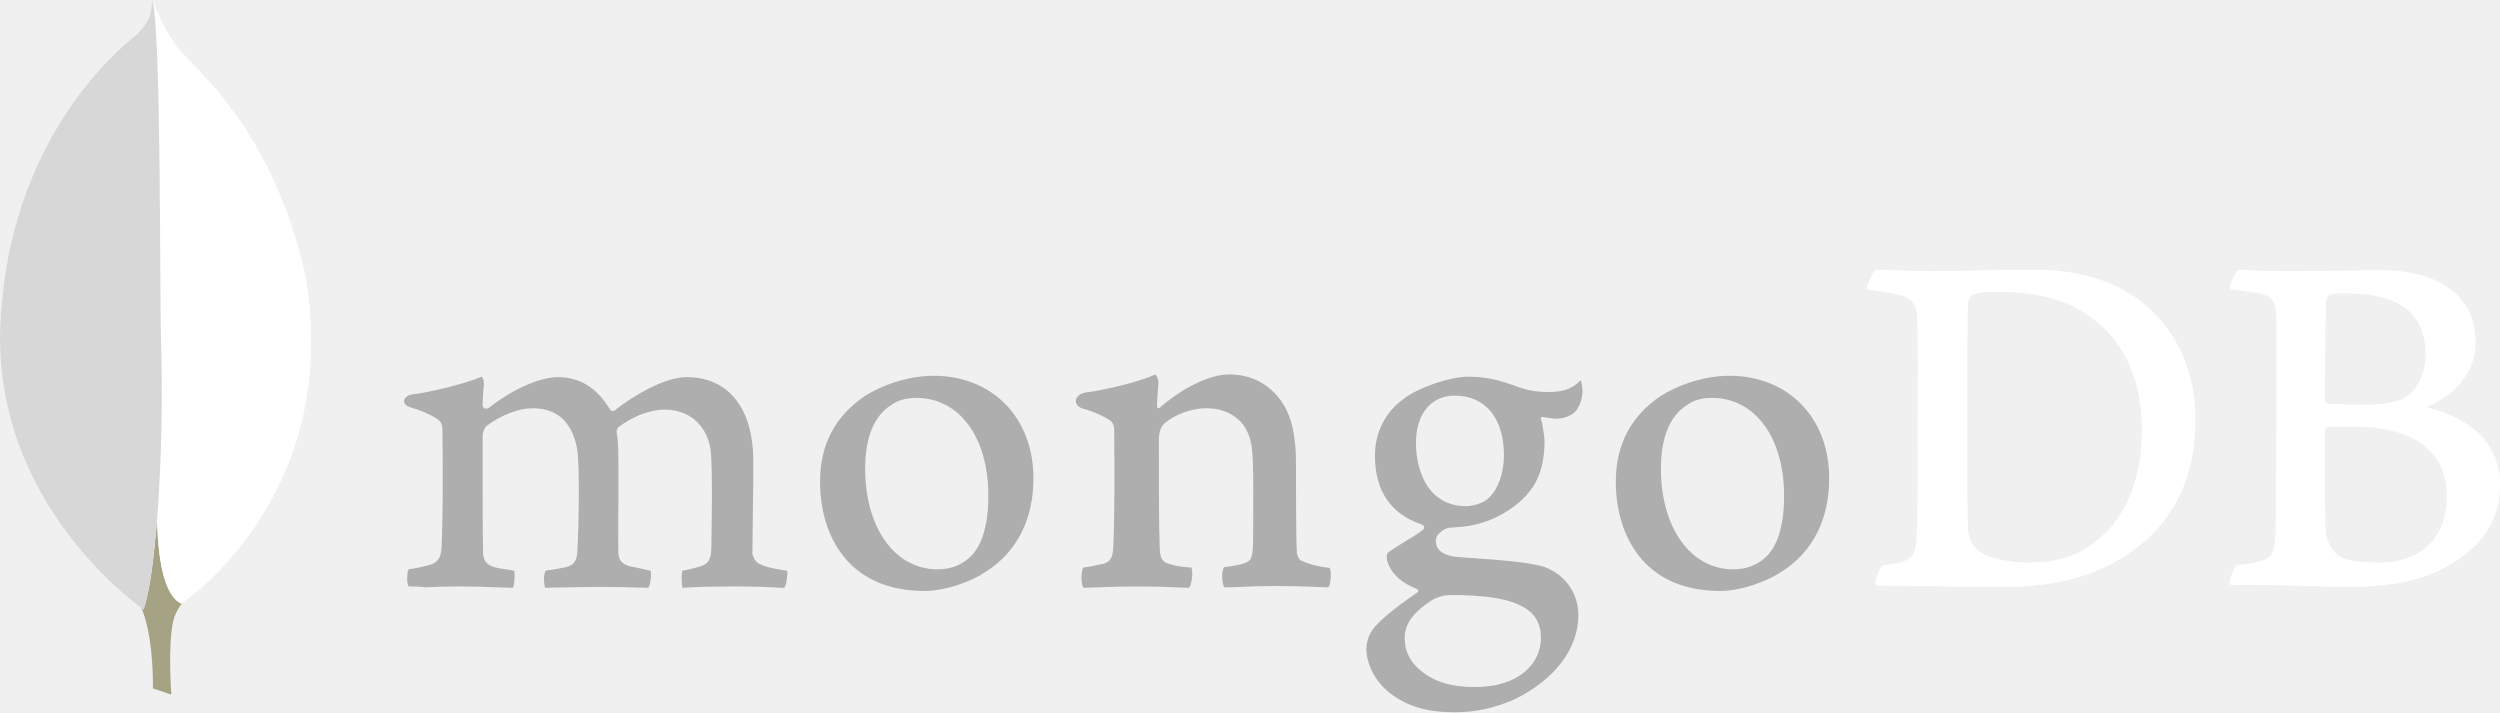
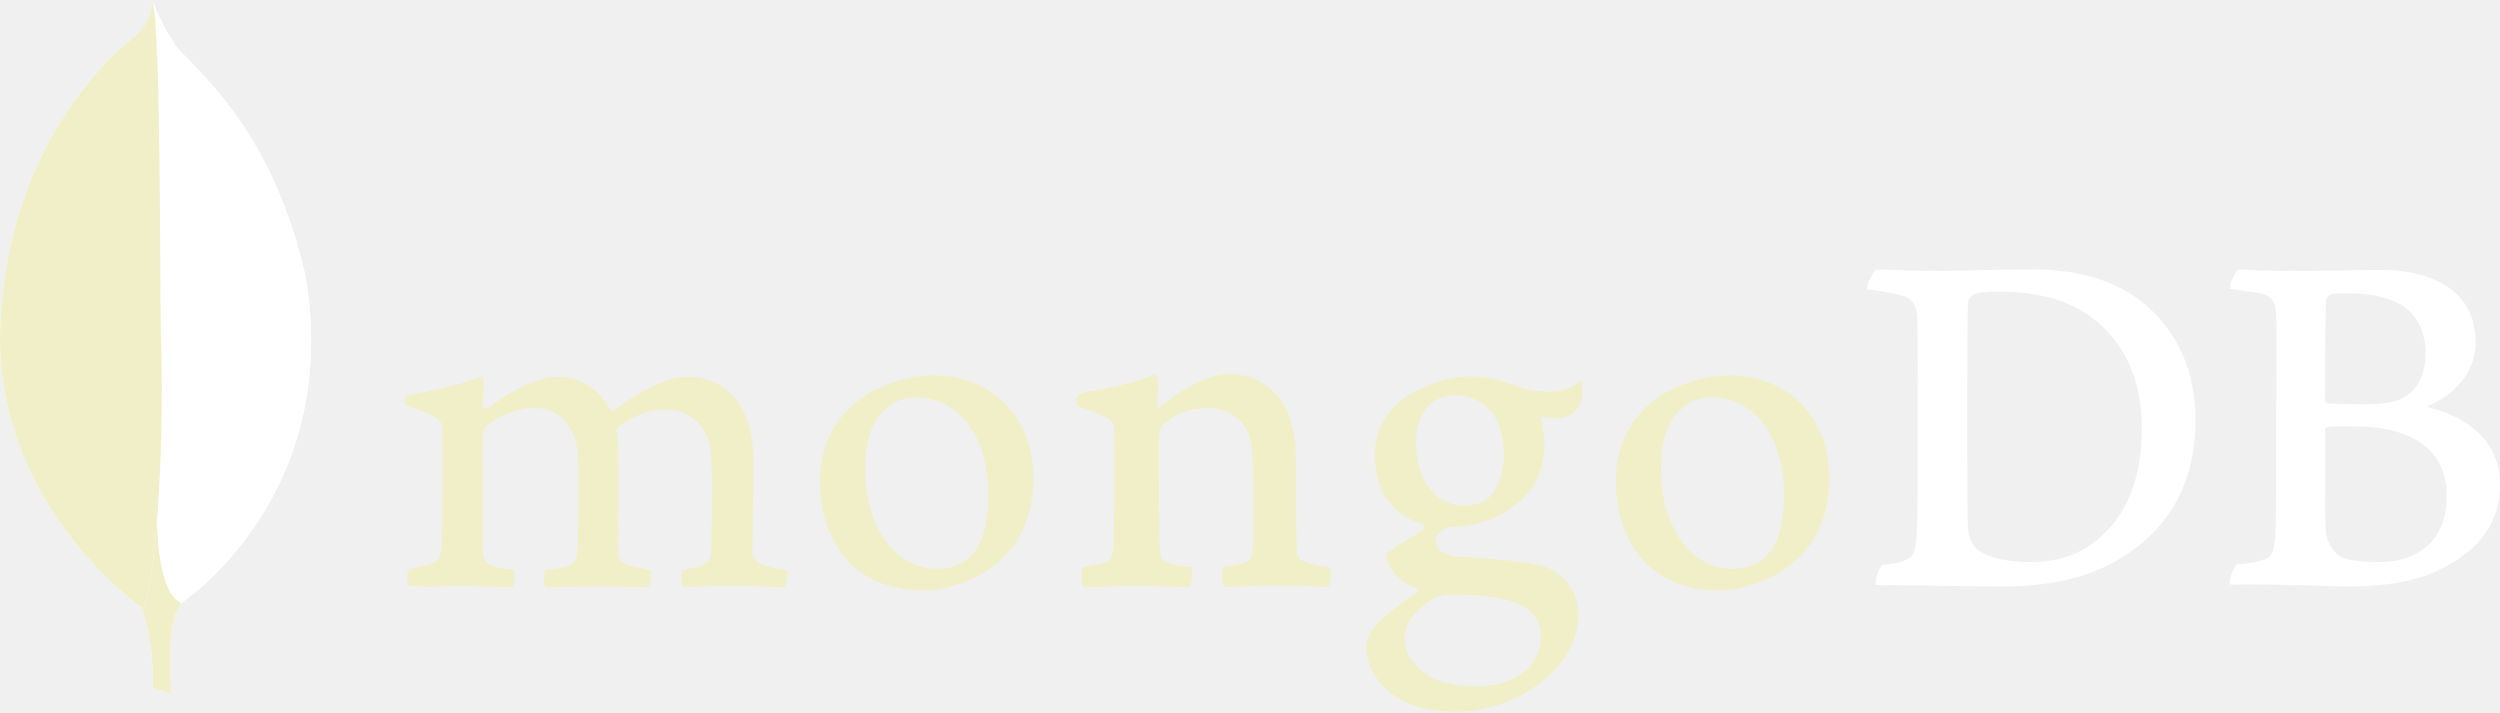
- <svg xmlns="http://www.w3.org/2000/svg" width="733" height="209" viewBox="0 0 733 209" fill="none">
-   <path fill-rule="evenodd" clip-rule="evenodd" d="M683.267 86.37C682.606 86.503 681.945 87.958 681.945 88.751C681.813 94.042 681.68 108.063 681.68 117.585C681.68 117.85 682.076 118.379 682.474 118.379C684.457 118.511 689.219 118.643 693.319 118.643C699.007 118.643 702.313 117.85 704.166 117.057C708.927 114.676 711.175 109.517 711.175 103.829C711.175 91 702.181 86.106 688.822 86.106C687.896 85.974 685.252 85.974 683.267 86.37V86.37V86.37V86.37ZM717.393 145.493C717.393 132.399 707.737 125.124 690.278 125.124C689.485 125.124 683.93 124.991 682.607 125.256C682.209 125.389 681.681 125.653 681.681 126.051C681.681 135.441 681.549 150.388 681.946 156.206C682.209 158.72 684.062 162.291 686.311 163.349C688.69 164.672 694.114 164.936 697.817 164.936C708.266 164.936 717.393 159.117 717.393 145.493V145.493V145.493V145.493ZM656.285 79.096C657.607 79.096 661.576 79.492 671.76 79.492C681.415 79.492 689.087 79.228 698.478 79.228C709.985 79.228 725.857 83.328 725.857 100.522C725.857 108.988 719.905 115.733 712.101 119.04C711.705 119.172 711.705 119.436 712.101 119.568C723.211 122.347 733 129.225 733 142.186C733 154.884 725.064 162.952 713.556 167.979C706.546 171.02 697.816 172.078 688.954 172.078C682.209 172.078 664.089 171.285 654.037 171.55C652.979 171.153 654.962 166.391 655.888 165.598C658.269 165.465 660.12 165.333 662.634 164.54C666.205 163.614 666.601 162.556 667.131 157.133C667.396 152.504 667.396 136.102 667.396 124.463C667.396 108.458 667.528 97.613 667.396 92.322C667.263 88.222 665.808 86.899 662.899 86.105C660.65 85.709 656.946 85.179 653.904 84.783C653.242 84.121 655.491 79.624 656.285 79.096V79.096V79.096V79.096ZM579.967 161.365C583.142 163.877 589.358 164.935 594.914 164.935C602.056 164.935 609.198 163.613 616.076 157.396C623.087 151.048 627.98 141.26 627.98 125.653C627.98 110.706 622.292 98.537 610.653 91.396C604.04 87.295 595.574 85.576 585.787 85.576C582.878 85.576 580.099 85.708 578.38 86.501C577.983 86.766 577.058 87.957 577.058 88.618C576.793 91.263 576.793 111.632 576.793 123.536C576.793 135.837 576.793 153.031 577.058 155.015C577.058 157 577.983 160.042 579.967 161.365V161.365V161.365V161.365ZM549.943 79.096C552.456 79.096 562.111 79.492 566.741 79.492C575.074 79.492 581.025 79.096 596.765 79.096C609.992 79.096 621.102 82.667 629.038 89.412C638.693 97.745 643.72 109.253 643.72 123.273C643.72 143.245 634.593 154.752 625.467 161.366C616.341 168.111 604.437 172.079 587.507 172.079C578.513 172.079 563.038 171.814 550.208 171.681H550.075C549.414 170.492 551.133 165.863 552.191 165.73C555.63 165.333 556.556 165.201 558.276 164.54C561.053 163.482 561.583 162.026 561.98 157.133C562.376 148.007 562.244 137.029 562.244 124.595C562.244 115.734 562.376 98.406 562.111 92.851C561.715 88.223 559.732 87.032 555.763 86.238C553.779 85.842 551.133 85.312 547.431 84.916C546.901 83.989 549.282 79.889 549.943 79.096V79.096V79.096V79.096Z" fill="white" />
-   <path fill-rule="evenodd" clip-rule="evenodd" d="M389.902 166.524C386.596 166.126 384.215 165.598 381.304 164.275C380.908 164.01 380.246 162.688 380.246 162.159C379.981 157.529 379.981 144.303 379.981 135.441C379.981 128.298 378.792 122.082 375.749 117.717C372.177 112.691 367.019 109.781 360.406 109.781C354.586 109.781 346.782 113.75 340.302 119.305C340.169 119.436 339.111 120.363 339.243 118.908C339.243 117.453 339.508 114.543 339.641 112.559C339.773 110.707 338.715 109.781 338.715 109.781C334.482 111.897 322.578 114.676 318.213 115.072C315.039 115.734 314.246 118.775 317.552 119.834H317.685C321.255 120.892 323.636 122.082 325.487 123.273C326.81 124.331 326.678 125.786 326.678 126.976C326.81 136.896 326.81 152.107 326.414 160.44C326.282 163.747 325.356 164.936 322.975 165.465L323.239 165.333C321.387 165.73 319.932 166.126 317.684 166.391C316.89 167.184 316.89 171.418 317.684 172.344C319.139 172.344 326.81 171.946 333.16 171.946C341.889 171.946 346.386 172.344 348.635 172.344C349.561 171.285 349.825 167.317 349.296 166.391C346.782 166.259 344.931 165.995 343.212 165.465C340.831 164.936 340.169 163.747 340.037 160.968C339.773 153.958 339.773 139.145 339.773 129.093C339.773 126.314 340.566 124.991 341.36 124.198C344.401 121.554 349.296 119.701 353.66 119.701C357.893 119.701 360.671 121.024 362.787 122.744C365.696 125.124 366.622 128.563 367.019 131.076C367.68 136.764 367.417 148.007 367.417 157.794C367.417 163.084 367.019 164.407 365.036 165.068C364.11 165.465 361.729 165.995 358.951 166.259C358.025 167.184 358.29 171.285 358.951 172.211C362.787 172.211 367.284 171.814 373.897 171.814C382.097 171.814 387.389 172.211 389.505 172.211C390.166 171.418 390.431 167.582 389.901 166.524H389.902V166.524V166.524ZM426.539 115.999C419.529 115.999 415.164 121.422 415.164 129.886C415.164 138.483 418.999 148.403 429.846 148.403C431.697 148.403 435.136 147.61 436.723 145.759C439.236 143.378 440.956 138.616 440.956 133.59C440.956 122.612 435.532 115.999 426.539 115.999V115.999V115.999V115.999ZM425.612 174.46C422.968 174.46 421.115 175.253 419.926 175.915C414.369 179.485 411.857 182.924 411.857 187.026C411.857 190.861 413.311 193.902 416.487 196.548C420.322 199.855 425.612 201.443 432.358 201.443C445.849 201.443 451.802 194.167 451.802 187.026C451.802 181.999 449.288 178.692 444.13 176.841C440.426 175.253 433.681 174.46 425.612 174.46V174.46V174.46V174.46ZM426.539 208.849C418.471 208.849 412.651 207.128 407.625 203.293C402.731 199.59 400.615 194.034 400.615 190.199C400.615 189.141 400.879 186.231 403.26 183.586C404.714 181.998 407.889 178.957 415.429 173.799C415.692 173.666 415.825 173.534 415.825 173.269C415.825 173.004 415.56 172.739 415.296 172.608C409.079 170.227 407.228 166.391 406.698 164.275V164.01C406.567 163.217 406.302 162.423 407.493 161.629C408.418 160.968 409.741 160.175 411.195 159.249C413.444 157.926 415.825 156.471 417.28 155.281C417.545 155.016 417.545 154.752 417.545 154.487C417.545 154.222 417.28 153.958 417.015 153.826C407.758 150.783 403.128 143.905 403.128 133.589C403.128 126.844 406.17 120.759 411.593 116.924C415.296 114.013 424.554 110.443 430.639 110.443H431.036C437.252 110.574 440.691 111.897 445.584 113.617C448.23 114.543 450.744 114.939 454.183 114.939C459.341 114.939 461.589 113.352 463.44 111.501C463.573 111.765 463.838 112.427 463.97 114.146C464.103 115.866 463.573 118.378 462.25 120.231C461.192 121.685 458.812 122.744 456.431 122.744H455.769C453.388 122.479 452.33 122.214 452.33 122.214L451.802 122.479C451.669 122.744 451.802 123.008 451.934 123.405L452.067 123.67C452.33 124.86 452.86 128.43 452.86 129.357C452.86 140.203 448.495 144.963 443.866 148.535C439.368 151.841 434.21 153.958 428.39 154.487C428.258 154.487 427.73 154.487 426.539 154.62C425.877 154.62 424.951 154.752 424.819 154.752H424.687C423.629 155.016 420.984 156.339 420.984 158.587C420.984 160.571 422.174 162.952 427.861 163.349C429.051 163.481 430.242 163.481 431.565 163.614C439.104 164.142 448.495 164.804 452.86 166.258C458.943 168.507 462.78 173.93 462.78 180.412C462.78 190.199 455.769 199.326 444.13 205.012C438.443 207.526 432.755 208.849 426.539 208.849V208.849V208.849V208.849ZM501.93 116.66C499.152 116.66 496.639 117.321 494.788 118.644C489.63 121.818 486.984 128.167 486.984 137.425C486.984 154.753 495.713 166.921 508.146 166.921C511.85 166.921 514.76 165.863 517.273 163.747C521.108 160.572 523.093 154.223 523.093 145.361C523.093 128.167 514.495 116.66 501.93 116.66V116.66V116.66V116.66ZM504.312 173.269C481.826 173.269 473.758 156.736 473.758 141.261C473.758 130.416 478.123 122.082 486.852 116.13C493.069 112.295 500.476 110.179 507.089 110.179C524.283 110.179 536.32 122.479 536.32 140.203C536.32 152.239 531.558 161.762 522.432 167.582C518.067 170.491 510.528 173.269 504.311 173.269H504.312V173.269V173.269ZM268.613 116.66C265.835 116.66 263.323 117.321 261.47 118.644C256.312 121.818 253.666 128.167 253.666 137.425C253.666 154.753 262.396 166.921 274.829 166.921C278.533 166.921 281.442 165.863 283.956 163.747C287.791 160.572 289.776 154.223 289.776 145.361C289.776 128.167 281.31 116.66 268.613 116.66V116.66V116.66V116.66ZM270.994 173.269C248.509 173.269 240.44 156.736 240.44 141.261C240.44 130.416 244.805 122.082 253.534 116.13C259.752 112.295 267.158 110.179 273.771 110.179C290.967 110.179 303.003 122.479 303.003 140.203C303.003 152.239 298.241 161.762 289.114 167.582C284.882 170.491 277.343 173.269 270.994 173.269V173.269V173.269V173.269ZM119.814 171.946C119.549 171.55 119.284 170.36 119.417 168.904C119.417 167.846 119.681 167.184 119.814 166.921C122.591 166.523 124.046 166.126 125.633 165.73C128.278 165.068 129.336 163.614 129.469 160.307C129.866 152.371 129.866 137.292 129.734 126.844V126.579C129.734 125.388 129.734 123.933 128.278 122.875C126.162 121.553 123.649 120.363 120.342 119.436C119.152 119.04 118.359 118.378 118.491 117.585C118.491 116.792 119.284 115.866 121.004 115.601C125.369 115.204 136.743 112.427 141.24 110.443C141.505 110.707 141.902 111.501 141.902 112.559L141.77 114.013C141.637 115.469 141.505 117.189 141.505 118.908C141.505 119.436 142.035 119.833 142.563 119.833C142.828 119.833 143.093 119.701 143.357 119.568C151.822 112.955 159.493 110.574 163.461 110.574C169.943 110.574 174.968 113.617 178.805 119.966C179.068 120.363 179.333 120.494 179.73 120.494C179.995 120.494 180.391 120.363 180.524 120.098C188.327 114.146 196.131 110.574 201.289 110.574C213.59 110.574 220.865 119.701 220.865 135.176C220.865 139.541 220.865 145.228 220.733 150.387C220.733 155.016 220.6 159.249 220.6 162.291C220.6 162.952 221.526 165.068 222.981 165.465C224.833 166.391 227.346 166.788 230.653 167.317H230.785C231.05 168.242 230.52 171.681 229.992 172.343C229.197 172.343 228.007 172.343 226.685 172.211C224.172 172.078 220.6 171.946 216.633 171.946C208.432 171.946 204.2 172.078 200.099 172.343C199.835 171.285 199.703 168.111 200.099 167.317C202.479 166.921 203.67 166.523 205.125 166.126C207.771 165.333 208.432 164.142 208.564 160.703C208.564 158.191 209.093 136.764 208.299 131.604C207.506 126.314 203.538 120.098 194.808 120.098C191.502 120.098 186.344 121.421 181.317 125.256C181.053 125.521 180.788 126.182 180.788 126.579V126.711C181.317 129.488 181.317 132.664 181.317 137.557V146.154C181.317 152.106 181.184 157.661 181.317 161.894C181.317 164.804 183.037 165.465 184.492 165.995C185.286 166.126 185.814 166.258 186.476 166.391C187.666 166.656 188.857 166.921 190.708 167.317C190.973 167.846 190.973 169.565 190.576 171.02C190.443 171.814 190.179 172.211 190.047 172.343C185.55 172.211 180.921 172.078 174.175 172.078C172.191 172.078 168.752 172.211 165.842 172.211C163.461 172.211 161.212 172.343 159.891 172.343C159.758 172.078 159.493 171.153 159.493 169.697C159.493 168.507 159.758 167.581 160.023 167.317C160.684 167.184 161.212 167.053 161.874 167.053C163.461 166.788 164.784 166.523 166.107 166.258C168.355 165.598 169.148 164.407 169.281 161.498C169.678 154.885 170.074 135.97 169.148 131.208C167.562 123.537 163.197 119.701 156.187 119.701C152.087 119.701 146.928 121.685 142.695 124.86C142.035 125.388 141.505 126.711 141.505 127.902V135.706C141.505 145.228 141.505 157.133 141.637 162.291C141.77 163.877 142.298 165.73 145.341 166.391C146.002 166.523 147.06 166.788 148.383 166.921L150.764 167.317C151.029 168.111 150.896 171.285 150.367 172.343C149.044 172.343 147.457 172.211 145.605 172.211C142.828 172.078 139.256 171.946 135.289 171.946C130.659 171.946 127.353 172.078 124.707 172.211C122.856 171.946 121.4 171.946 119.814 171.946V171.946V171.946V171.946Z" fill="#AEAEAE" />
-   <path fill-rule="evenodd" clip-rule="evenodd" d="M50.242 203.69L44.819 201.838C44.819 201.838 45.481 174.194 35.561 172.211C28.948 164.539 36.619 -153.164 60.426 171.152C60.426 171.152 52.227 175.252 50.771 182.263C49.183 189.141 50.242 203.69 50.242 203.69V203.69V203.69V203.69Z" fill="white" />
-   <path fill-rule="evenodd" clip-rule="evenodd" d="M50.242 203.69L44.819 201.838C44.819 201.838 45.481 174.194 35.561 172.211C28.948 164.539 36.619 -153.164 60.426 171.152C60.426 171.152 52.227 175.252 50.771 182.263C49.183 189.141 50.242 203.69 50.242 203.69V203.69V203.69V203.69Z" fill="#A6A385" />
-   <path fill-rule="evenodd" clip-rule="evenodd" d="M53.152 176.972C53.152 176.972 100.635 145.757 89.525 80.814C78.811 33.596 53.548 18.12 50.771 12.168C47.729 7.936 44.818 0.529 44.818 0.529L46.803 131.869C46.803 132.001 42.702 172.078 53.152 176.972" fill="white" />
-   <path fill-rule="evenodd" clip-rule="evenodd" d="M53.152 176.972C53.152 176.972 100.635 145.757 89.525 80.814C78.811 33.596 53.548 18.12 50.771 12.168C47.729 7.936 44.818 0.529 44.818 0.529L46.803 131.869C46.803 132.001 42.702 172.078 53.152 176.972" fill="white" />
-   <path fill-rule="evenodd" clip-rule="evenodd" d="M42.041 178.691C42.041 178.691 -2.533 148.27 0.113 94.703C2.625 41.135 34.105 14.814 40.189 10.052C44.157 5.82 44.29 4.232 44.555 0C47.332 5.952 46.803 89.015 47.199 98.803C48.39 136.498 45.083 171.55 42.041 178.691V178.691V178.691V178.691Z" fill="white" />
-   <path fill-rule="evenodd" clip-rule="evenodd" d="M42.041 178.691C42.041 178.691 -2.533 148.27 0.113 94.703C2.625 41.135 34.105 14.814 40.189 10.052C44.157 5.82 44.29 4.232 44.555 0C47.332 5.952 46.803 89.015 47.199 98.803C48.39 136.498 45.083 171.55 42.041 178.691V178.691V178.691V178.691Z" fill="#D7D7D7" />
+ <svg xmlns="http://www.w3.org/2000/svg" width="516" height="147" viewBox="0 0 516 147" fill="none">
+   <g clip-path="url(#clip0_871_2)">
+     <path fill-rule="evenodd" clip-rule="evenodd" d="M480.991 60.748C480.525 60.842 480.06 61.865 480.06 62.423C479.967 66.144 479.874 76.006 479.874 82.703C479.874 82.89 480.152 83.262 480.433 83.262C481.828 83.355 485.181 83.447 488.067 83.447C492.071 83.447 494.398 82.89 495.703 82.332C499.054 80.657 500.637 77.029 500.637 73.028C500.637 64.005 494.305 60.562 484.901 60.562C484.249 60.47 482.388 60.47 480.991 60.748ZM505.014 102.332C505.014 93.123 498.217 88.006 485.926 88.006C485.368 88.006 481.457 87.912 480.526 88.099C480.246 88.192 479.874 88.378 479.874 88.658C479.874 95.262 479.781 105.775 480.061 109.867C480.246 111.636 481.55 114.147 483.134 114.891C484.808 115.822 488.627 116.008 491.233 116.008C498.589 116.008 505.014 111.915 505.014 102.332ZM461.997 55.632C462.927 55.632 465.721 55.91 472.89 55.91C479.687 55.91 485.088 55.725 491.699 55.725C499.799 55.725 510.972 58.609 510.972 70.702C510.972 76.657 506.782 81.401 501.289 83.727C501.01 83.82 501.01 84.005 501.289 84.098C509.11 86.053 516.001 90.89 516.001 100.006C516.001 108.937 510.414 114.612 502.313 118.148C497.378 120.287 491.233 121.031 484.994 121.031C480.246 121.031 467.49 120.473 460.414 120.66C459.669 120.38 461.065 117.031 461.717 116.473C463.393 116.38 464.696 116.287 466.466 115.729C468.98 115.078 469.259 114.334 469.632 110.519C469.818 107.264 469.818 95.727 469.818 87.541C469.818 76.284 469.911 68.656 469.818 64.935C469.725 62.051 468.7 61.121 466.653 60.562C465.069 60.283 462.462 59.911 460.32 59.632C459.854 59.166 461.438 56.004 461.997 55.632ZM408.272 113.496C410.507 115.263 414.883 116.007 418.794 116.007C423.822 116.007 428.849 115.077 433.691 110.704C438.627 106.239 442.071 99.355 442.071 88.378C442.071 77.865 438.067 69.306 429.874 64.283C425.218 61.399 419.259 60.19 412.369 60.19C410.321 60.19 408.365 60.283 407.155 60.841C406.875 61.027 406.224 61.864 406.224 62.329C406.038 64.19 406.038 78.516 406.038 86.889C406.038 95.541 406.038 107.634 406.224 109.03C406.224 110.426 406.875 112.565 408.272 113.496ZM387.136 55.632C388.906 55.632 395.702 55.91 398.962 55.91C404.828 55.91 409.017 55.632 420.097 55.632C429.408 55.632 437.229 58.144 442.816 62.888C449.613 68.749 453.151 76.843 453.151 86.704C453.151 100.751 446.726 108.845 440.302 113.497C433.878 118.241 425.498 121.032 413.58 121.032C407.249 121.032 396.355 120.845 387.323 120.752H387.229C386.764 119.915 387.974 116.66 388.719 116.566C391.14 116.287 391.792 116.194 393.003 115.729C394.957 114.985 395.331 113.961 395.61 110.519C395.889 104.101 395.796 96.379 395.796 87.634C395.796 81.401 395.889 69.214 395.702 65.306C395.423 62.051 394.028 61.214 391.234 60.655C389.837 60.377 387.974 60.004 385.368 59.725C384.995 59.074 386.671 56.19 387.136 55.632Z" fill="white" />
+     <path fill-rule="evenodd" clip-rule="evenodd" d="M274.474 117.125C272.147 116.845 270.471 116.474 268.421 115.543C268.143 115.357 267.677 114.427 267.677 114.055C267.49 110.798 267.49 101.496 267.49 95.263C267.49 90.239 266.653 85.867 264.511 82.797C261.996 79.262 258.365 77.215 253.71 77.215C249.613 77.215 244.119 80.006 239.558 83.913C239.464 84.006 238.719 84.658 238.812 83.634C238.812 82.611 238.999 80.564 239.092 79.169C239.185 77.866 238.441 77.215 238.441 77.215C235.461 78.703 227.081 80.658 224.008 80.936C221.774 81.402 221.215 83.541 223.543 84.286H223.636C226.149 85.03 227.826 85.867 229.129 86.704C230.06 87.449 229.967 88.472 229.967 89.309C230.06 96.286 230.06 106.985 229.781 112.846C229.688 115.172 229.036 116.008 227.36 116.38L227.546 116.287C226.242 116.567 225.218 116.845 223.636 117.031C223.077 117.589 223.077 120.567 223.636 121.218C224.66 121.218 230.06 120.939 234.53 120.939C240.675 120.939 243.841 121.218 245.424 121.218C246.076 120.474 246.261 117.683 245.889 117.031C244.119 116.939 242.816 116.753 241.606 116.38C239.93 116.008 239.464 115.172 239.371 113.217C239.185 108.287 239.185 97.868 239.185 90.798C239.185 88.843 239.744 87.913 240.302 87.355C242.443 85.495 245.889 84.192 248.961 84.192C251.941 84.192 253.897 85.123 255.386 86.332C257.434 88.006 258.086 90.425 258.365 92.193C258.831 96.193 258.645 104.101 258.645 110.985C258.645 114.705 258.365 115.636 256.969 116.101C256.317 116.38 254.641 116.753 252.686 116.939C252.034 117.589 252.22 120.474 252.686 121.125C255.386 121.125 258.552 120.846 263.207 120.846C268.98 120.846 272.705 121.125 274.194 121.125C274.66 120.567 274.846 117.869 274.473 117.125H274.474ZM300.265 81.588C295.33 81.588 292.257 85.403 292.257 91.356C292.257 97.402 294.957 104.38 302.593 104.38C303.896 104.38 306.317 103.822 307.434 102.52C309.203 100.845 310.414 97.496 310.414 93.961C310.414 86.24 306.595 81.588 300.265 81.588ZM299.612 122.707C297.751 122.707 296.447 123.265 295.61 123.73C291.698 126.241 289.929 128.66 289.929 131.545C289.929 134.242 290.953 136.381 293.189 138.242C295.888 140.568 299.612 141.685 304.361 141.685C313.858 141.685 318.049 136.568 318.049 131.545C318.049 128.009 316.279 125.683 312.648 124.381C310.041 123.265 305.292 122.707 299.612 122.707ZM300.265 146.894C294.585 146.894 290.488 145.684 286.95 142.986C283.505 140.382 282.015 136.474 282.015 133.777C282.015 133.033 282.201 130.986 283.877 129.126C284.901 128.009 287.136 125.87 292.444 122.242C292.629 122.148 292.723 122.055 292.723 121.869C292.723 121.683 292.536 121.496 292.35 121.404C287.974 119.729 286.671 117.031 286.298 115.543V115.357C286.205 114.799 286.019 114.241 286.857 113.682C287.508 113.217 288.44 112.659 289.463 112.008C291.046 111.078 292.723 110.054 293.747 109.217C293.933 109.031 293.933 108.845 293.933 108.659C293.933 108.472 293.747 108.287 293.56 108.194C287.044 106.054 283.784 101.216 283.784 93.96C283.784 89.216 285.926 84.936 289.743 82.239C292.35 80.191 298.867 77.68 303.151 77.68H303.43C307.806 77.773 310.227 78.703 313.672 79.913C315.534 80.564 317.304 80.843 319.725 80.843C323.356 80.843 324.938 79.727 326.241 78.425C326.335 78.61 326.522 79.076 326.615 80.285C326.708 81.495 326.335 83.261 325.404 84.565C324.659 85.588 322.984 86.332 321.307 86.332H320.841C319.165 86.146 318.421 85.96 318.421 85.96L318.049 86.146C317.955 86.332 318.049 86.518 318.142 86.797L318.235 86.984C318.421 87.821 318.794 90.332 318.794 90.984C318.794 98.612 315.721 101.96 312.462 104.472C309.296 106.798 305.665 108.287 301.568 108.659C301.475 108.659 301.103 108.659 300.265 108.752C299.799 108.752 299.147 108.845 299.054 108.845H298.961C298.216 109.031 296.354 109.961 296.354 111.543C296.354 112.938 297.192 114.613 301.195 114.892C302.033 114.985 302.872 114.985 303.803 115.078C309.11 115.45 315.721 115.915 318.794 116.938C323.076 118.52 325.777 122.334 325.777 126.893C325.777 133.777 320.841 140.196 312.648 144.195C308.645 145.964 304.641 146.894 300.265 146.894ZM353.337 82.053C351.381 82.053 349.612 82.518 348.309 83.449C344.678 85.681 342.815 90.147 342.815 96.658C342.815 108.846 348.96 117.404 357.713 117.404C360.32 117.404 362.369 116.66 364.138 115.172C366.837 112.939 368.235 108.473 368.235 102.24C368.235 90.147 362.182 82.053 353.337 82.053ZM355.014 121.869C339.184 121.869 333.505 110.241 333.505 99.356C333.505 91.728 336.578 85.867 342.722 81.68C347.099 78.983 352.313 77.495 356.968 77.495C369.072 77.495 377.546 86.146 377.546 98.612C377.546 107.078 374.194 113.776 367.769 117.869C364.696 119.915 359.389 121.869 355.013 121.869H355.014ZM189.092 82.053C187.136 82.053 185.368 82.518 184.063 83.449C180.432 85.681 178.57 90.147 178.57 96.658C178.57 108.846 184.715 117.404 193.468 117.404C196.075 117.404 198.123 116.66 199.893 115.172C202.592 112.939 203.99 108.473 203.99 102.24C203.99 90.147 198.03 82.053 189.092 82.053ZM190.768 121.869C174.939 121.869 169.259 110.241 169.259 99.356C169.259 91.728 172.332 85.867 178.477 81.68C182.854 78.983 188.068 77.495 192.723 77.495C204.828 77.495 213.301 86.146 213.301 98.612C213.301 107.078 209.949 113.776 203.524 117.869C200.544 119.915 195.237 121.869 190.768 121.869ZM84.344 120.939C84.157 120.66 83.971 119.823 84.064 118.799C84.064 118.055 84.25 117.589 84.344 117.404C86.299 117.124 87.323 116.845 88.44 116.567C90.302 116.101 91.047 115.078 91.141 112.752C91.42 107.17 91.42 96.565 91.327 89.216V89.03C91.327 88.192 91.327 87.169 90.302 86.424C88.812 85.495 87.043 84.658 84.716 84.006C83.878 83.727 83.32 83.261 83.412 82.704C83.412 82.146 83.971 81.495 85.181 81.308C88.254 81.029 96.261 79.076 99.427 77.68C99.613 77.866 99.893 78.425 99.893 79.169L99.8 80.191C99.706 81.216 99.613 82.425 99.613 83.634C99.613 84.006 99.986 84.285 100.358 84.285C100.545 84.285 100.731 84.192 100.917 84.099C106.876 79.447 112.276 77.773 115.069 77.773C119.632 77.773 123.17 79.913 125.871 84.379C126.056 84.658 126.243 84.75 126.522 84.75C126.709 84.75 126.987 84.658 127.081 84.471C132.574 80.285 138.068 77.773 141.699 77.773C150.358 77.773 155.479 84.192 155.479 95.076C155.479 98.147 155.479 102.146 155.386 105.775C155.386 109.031 155.293 112.008 155.293 114.148C155.293 114.613 155.945 116.101 156.969 116.38C158.273 117.031 160.042 117.311 162.37 117.683H162.463C162.649 118.333 162.276 120.752 161.904 121.218C161.345 121.218 160.507 121.218 159.576 121.125C157.807 121.031 155.293 120.939 152.5 120.939C146.727 120.939 143.748 121.031 140.861 121.218C140.675 120.474 140.582 118.241 140.861 117.683C142.536 117.404 143.375 117.124 144.399 116.845C146.262 116.287 146.727 115.45 146.82 113.031C146.82 111.264 147.192 96.193 146.633 92.564C146.075 88.843 143.282 84.471 137.136 84.471C134.809 84.471 131.178 85.402 127.639 88.099C127.453 88.286 127.267 88.751 127.267 89.03V89.123C127.639 91.076 127.639 93.31 127.639 96.751V102.798C127.639 106.984 127.546 110.891 127.639 113.868C127.639 115.915 128.85 116.38 129.874 116.753C130.433 116.845 130.805 116.938 131.271 117.031C132.109 117.218 132.947 117.404 134.25 117.683C134.437 118.055 134.437 119.264 134.157 120.287C134.064 120.846 133.878 121.125 133.785 121.218C130.619 121.125 127.36 121.031 122.612 121.031C121.215 121.031 118.794 121.125 116.745 121.125C115.069 121.125 113.486 121.218 112.556 121.218C112.463 121.031 112.276 120.381 112.276 119.357C112.276 118.52 112.463 117.868 112.649 117.683C113.114 117.589 113.486 117.497 113.952 117.497C115.069 117.311 116.001 117.124 116.932 116.938C118.515 116.474 119.073 115.636 119.166 113.59C119.446 108.939 119.725 95.635 119.073 92.285C117.956 86.89 114.884 84.192 109.949 84.192C107.063 84.192 103.431 85.588 100.451 87.821C99.986 88.192 99.613 89.123 99.613 89.96V95.449C99.613 102.146 99.613 110.52 99.706 114.148C99.8 115.263 100.172 116.567 102.314 117.031C102.779 117.124 103.524 117.311 104.455 117.404L106.131 117.683C106.318 118.241 106.224 120.474 105.852 121.218C104.92 121.218 103.803 121.125 102.5 121.125C100.545 121.031 98.03 120.939 95.237 120.939C91.978 120.939 89.651 121.031 87.788 121.125C86.485 120.939 85.46 120.939 84.344 120.939Z" fill="#F1EFC8" />
+     <path fill-rule="evenodd" clip-rule="evenodd" d="M35.369 143.265L31.551 141.963C31.551 141.963 32.017 122.519 25.034 121.124C20.379 115.728 25.779 -107.728 42.538 120.38C42.538 120.38 36.766 123.263 35.742 128.194C34.624 133.032 35.369 143.265 35.369 143.265Z" fill="white" />
+     <path fill-rule="evenodd" clip-rule="evenodd" d="M35.369 143.265L31.551 141.963C31.551 141.963 32.017 122.519 25.034 121.124C20.379 115.728 25.779 -107.728 42.538 120.38C42.538 120.38 36.766 123.263 35.742 128.194C34.624 133.032 35.369 143.265 35.369 143.265Z" fill="#F1EFC8" />
+     <path fill-rule="evenodd" clip-rule="evenodd" d="M37.417 124.473C37.417 124.473 70.843 102.518 63.022 56.84C55.48 23.629 37.696 12.745 35.741 8.558C33.6 5.581 31.551 0.372 31.551 0.372L32.948 92.75C32.948 92.843 30.061 121.031 37.417 124.473Z" fill="white" />
+     <path fill-rule="evenodd" clip-rule="evenodd" d="M37.417 124.473C37.417 124.473 70.843 102.518 63.022 56.84C55.48 23.629 37.696 12.745 35.741 8.558C33.6 5.581 31.551 0.372 31.551 0.372L32.948 92.75C32.948 92.843 30.061 121.031 37.417 124.473Z" fill="white" />
+     <path fill-rule="evenodd" clip-rule="evenodd" d="M29.595 125.682C29.595 125.682 -1.783 104.286 0.08 66.609C1.848 28.932 24.009 10.42 28.291 7.07C31.085 4.093 31.178 2.977 31.365 0C33.319 4.187 32.947 62.609 33.226 69.493C34.064 96.006 31.736 120.66 29.595 125.682Z" fill="white" />
+     <path fill-rule="evenodd" clip-rule="evenodd" d="M29.595 125.682C29.595 125.682 -1.783 104.286 0.08 66.609C1.848 28.932 24.009 10.42 28.291 7.07C31.085 4.093 31.178 2.977 31.365 0C33.319 4.187 32.947 62.609 33.226 69.493C34.064 96.006 31.736 120.66 29.595 125.682Z" fill="#F1EFC8" />
+   </g>
+   <defs>
+     <clipPath id="clip0_871_2">
+       <rect width="516" height="147" fill="white" />
+     </clipPath>
+   </defs>
</svg>
